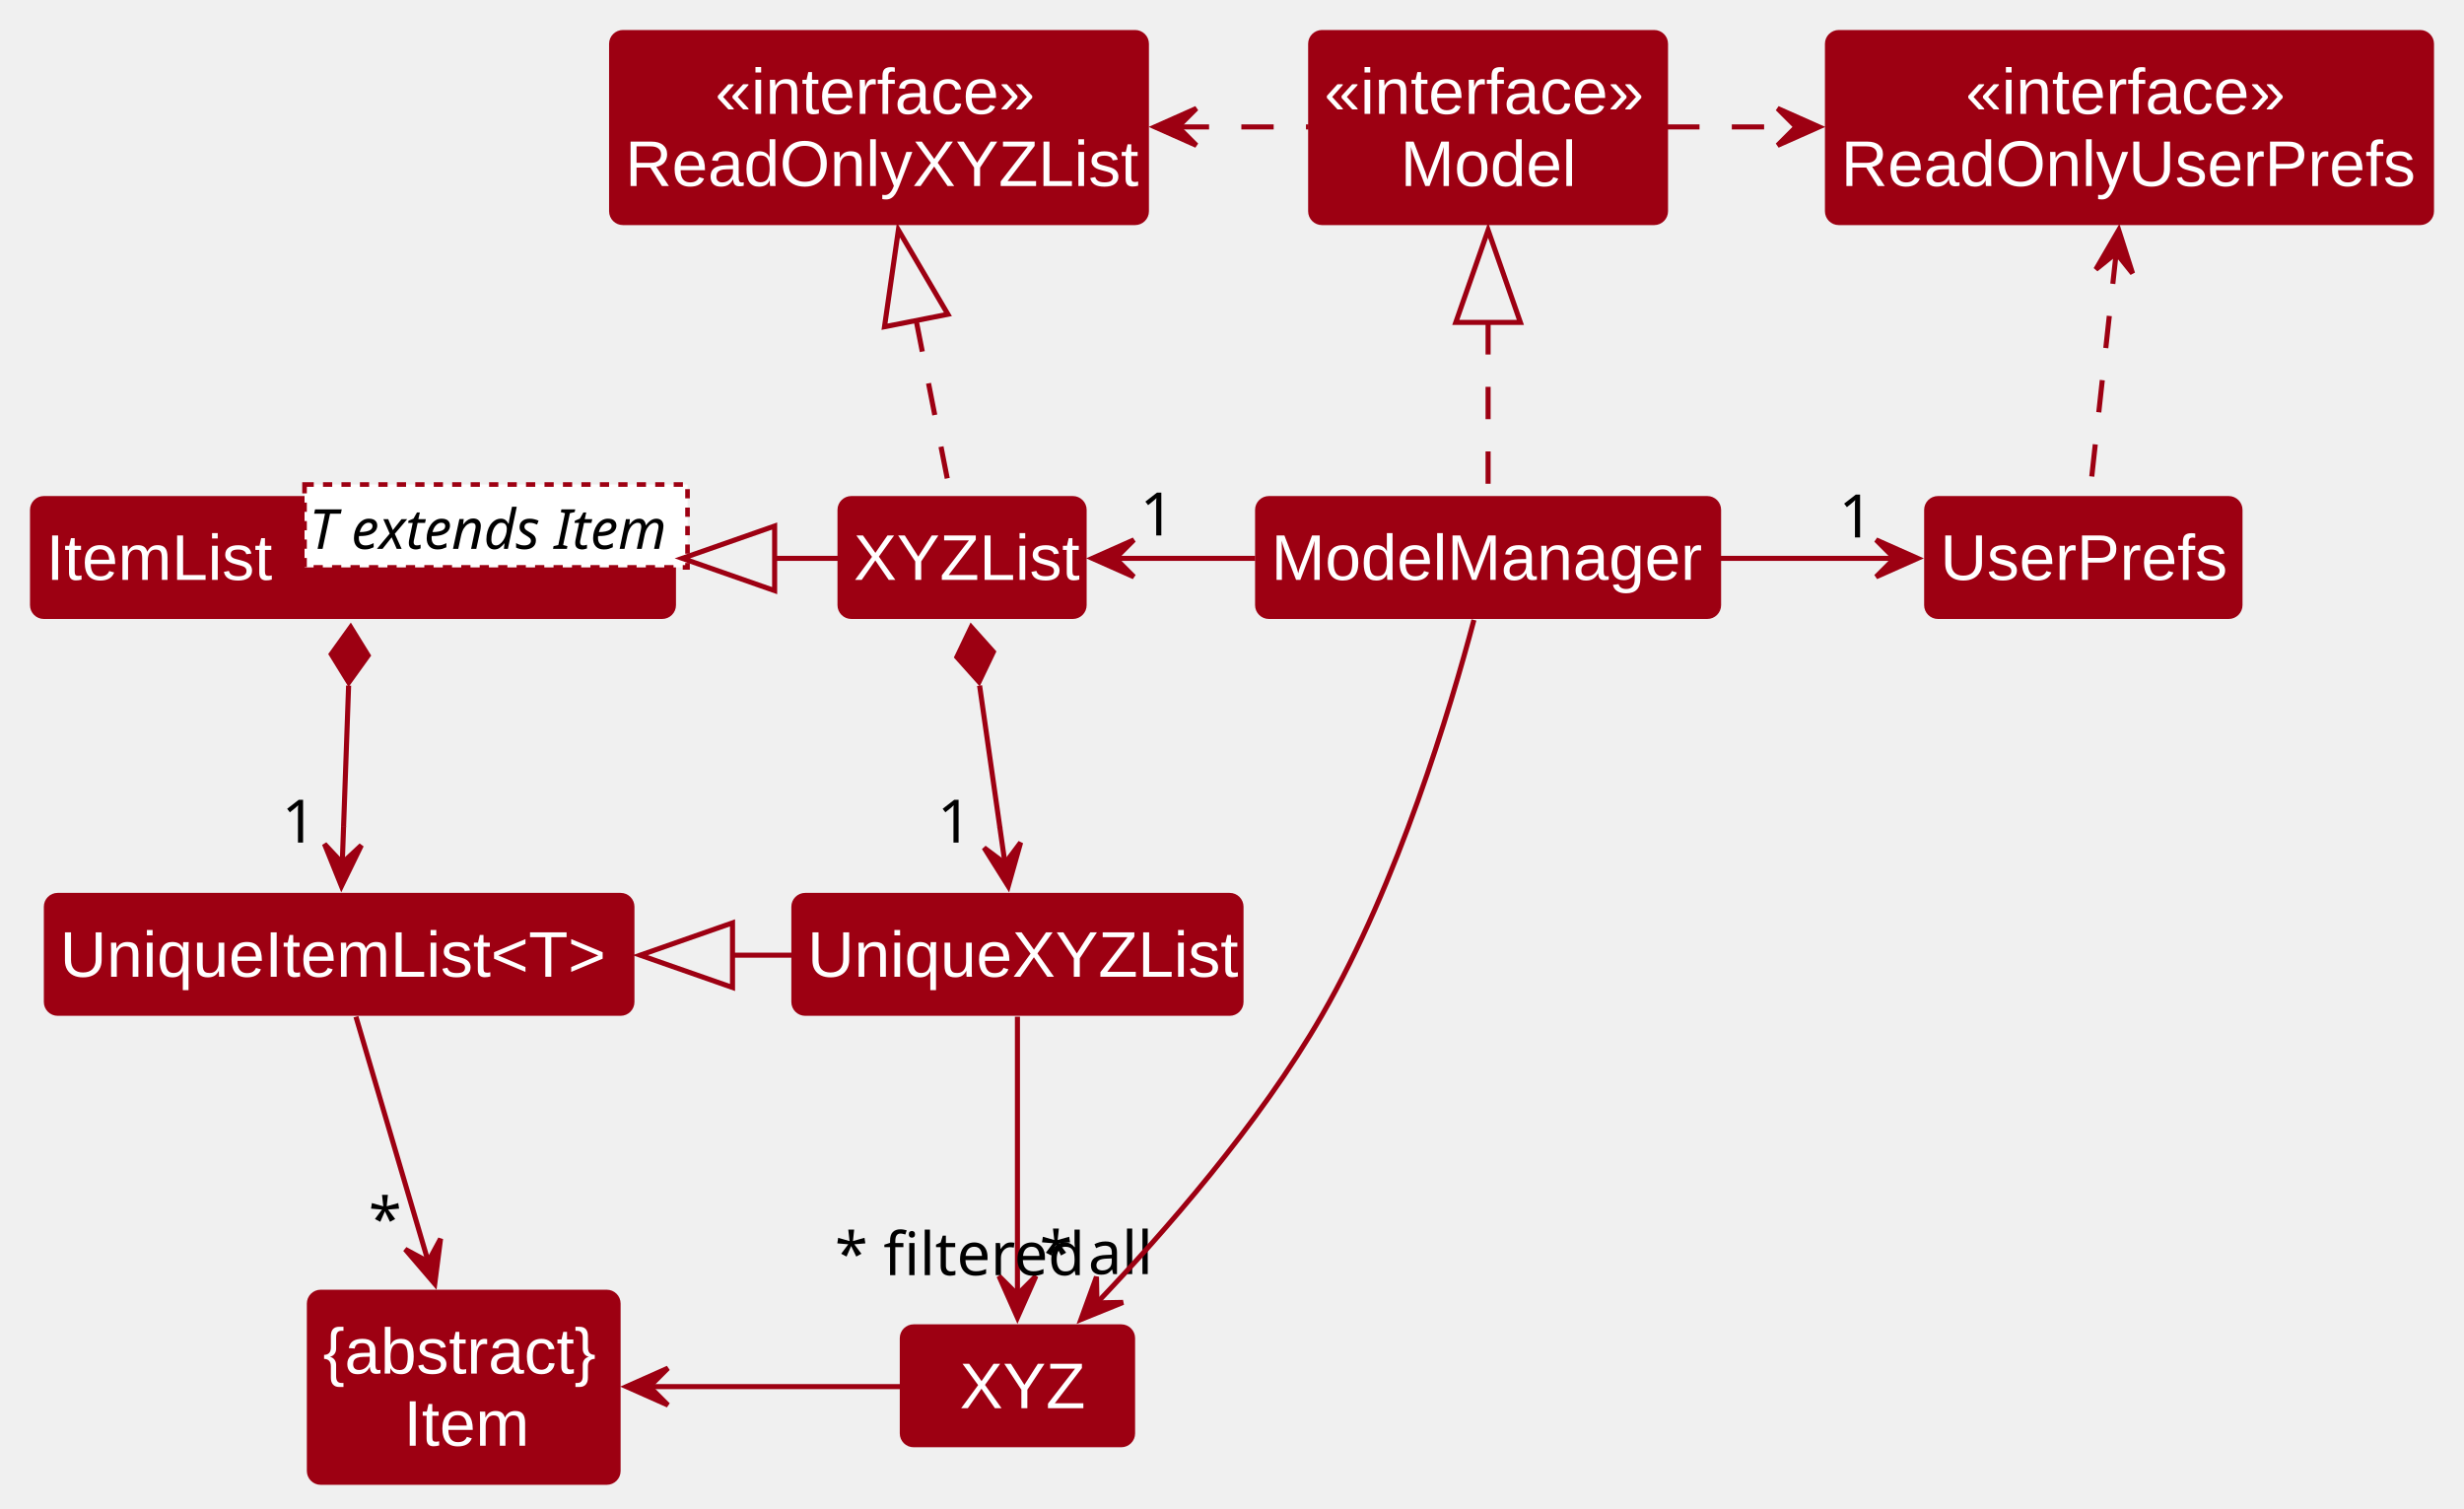
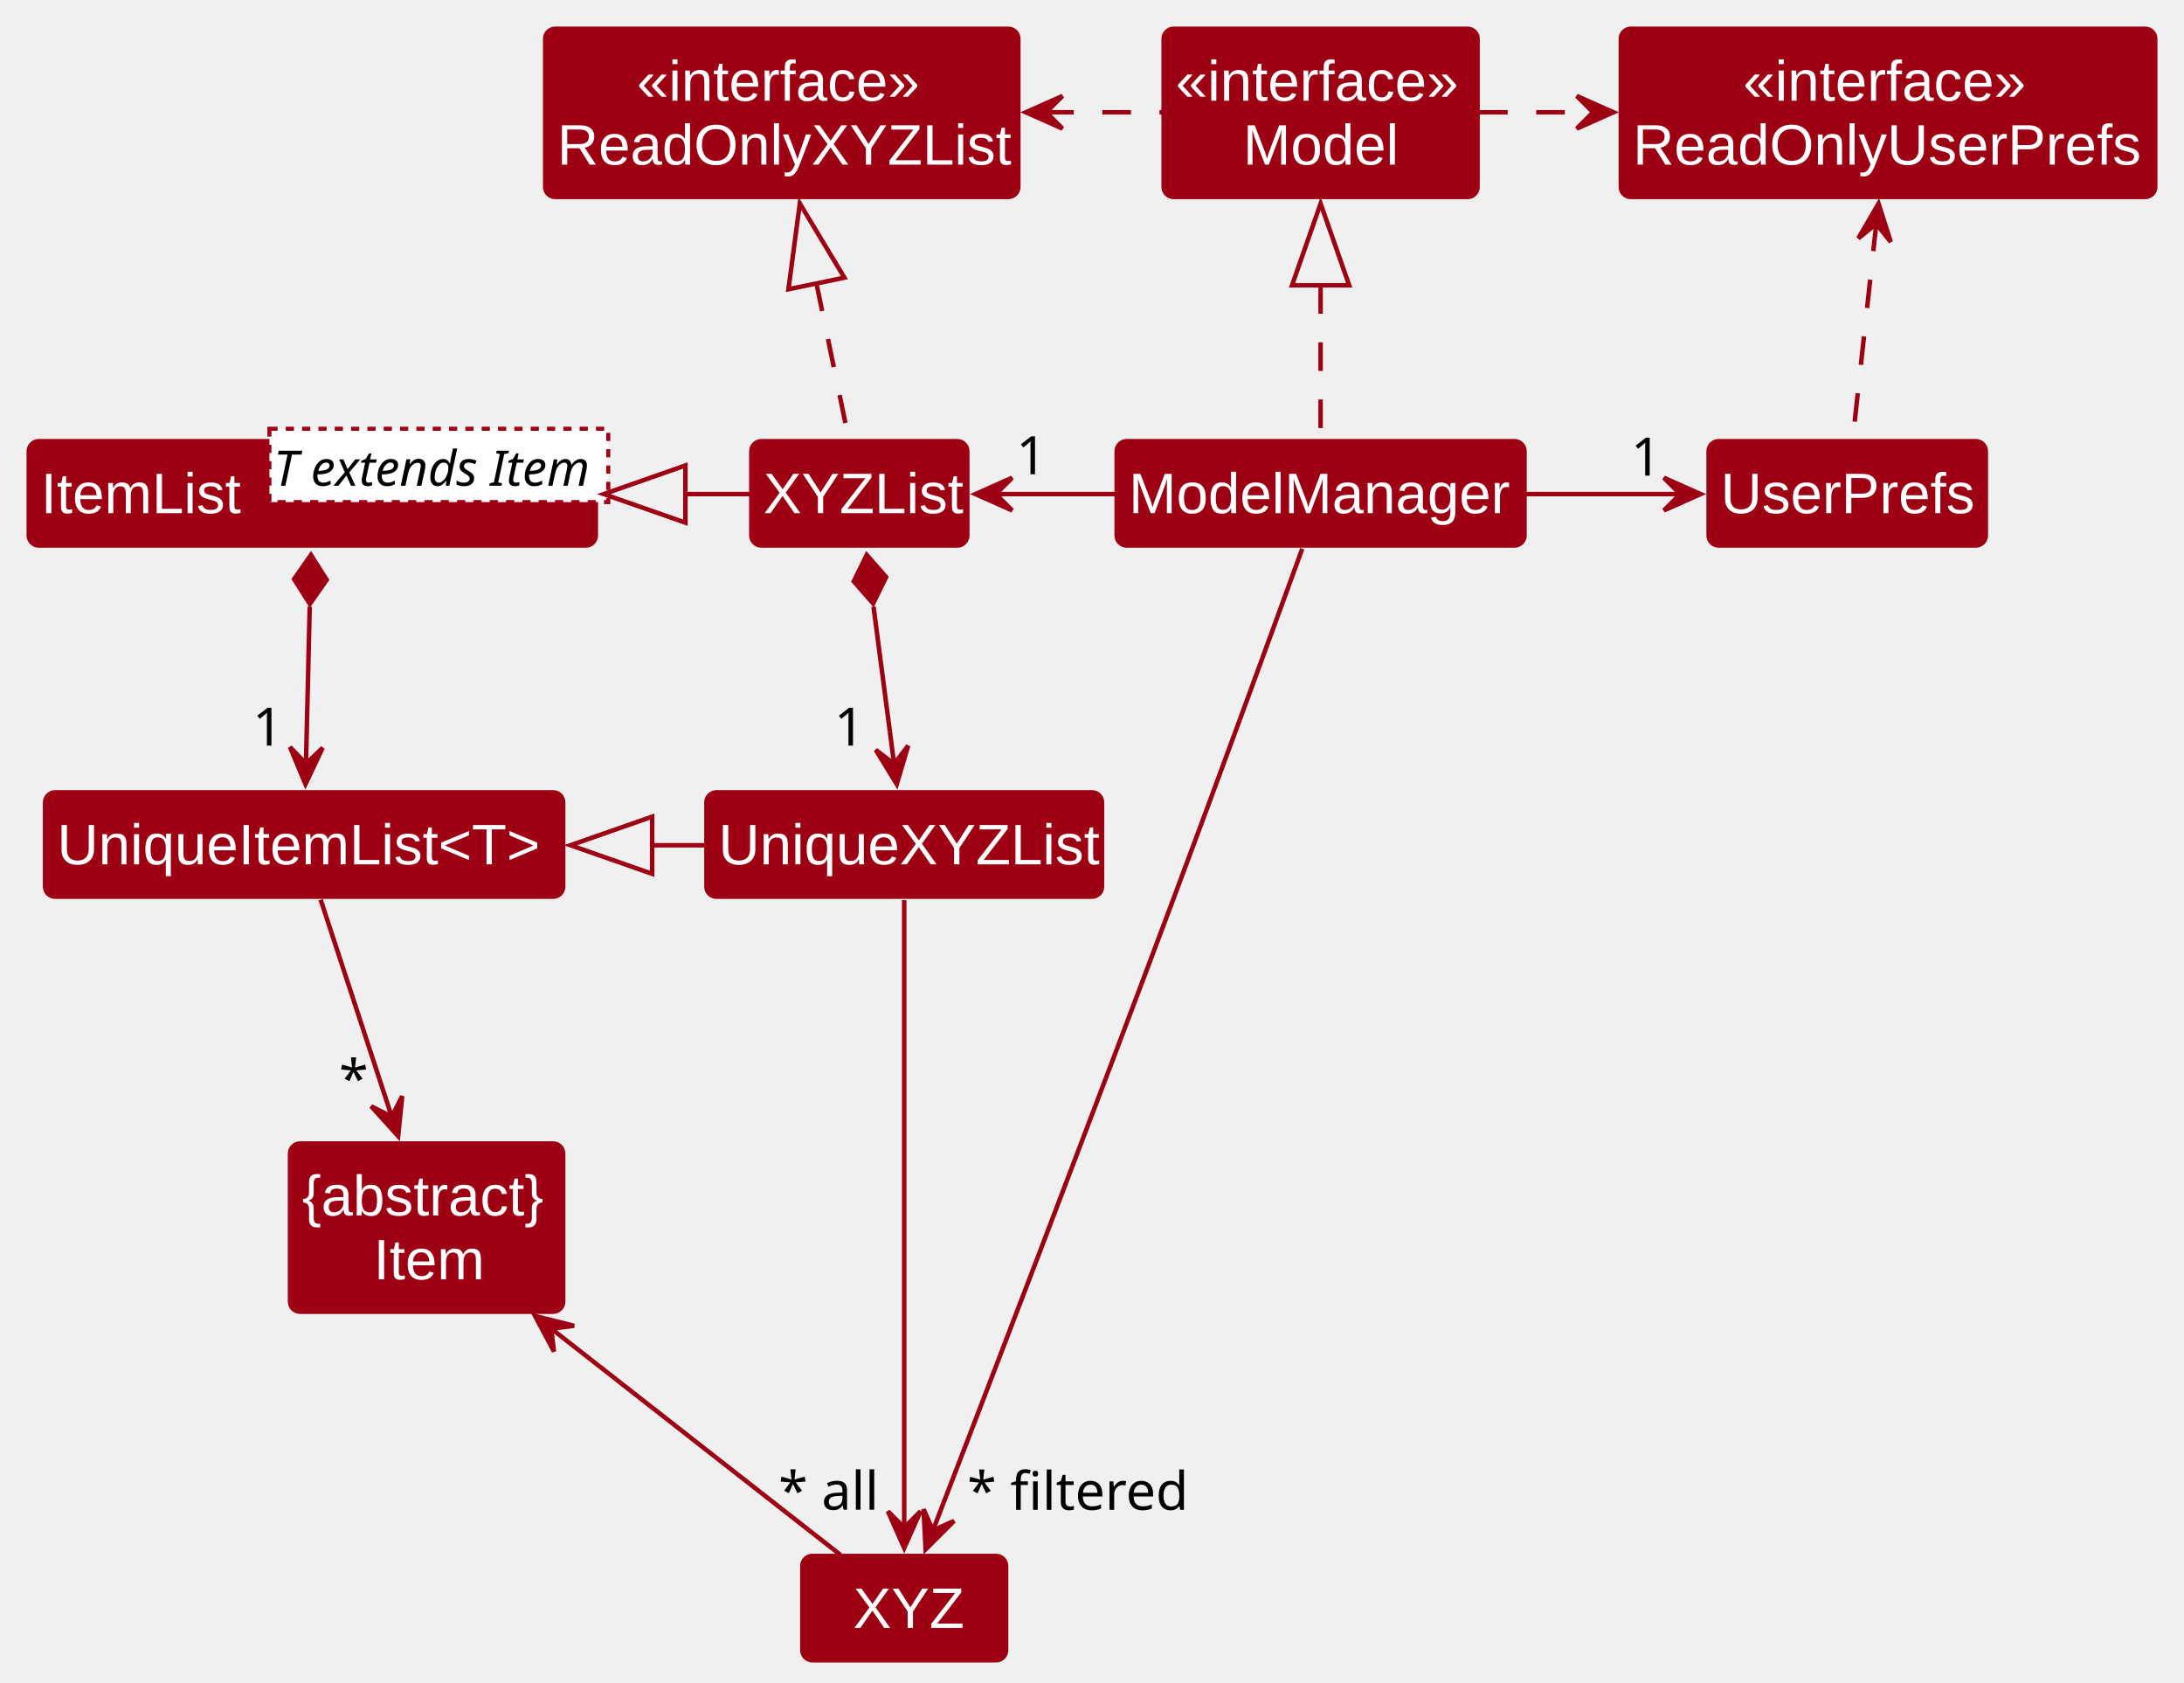
- <svg xmlns="http://www.w3.org/2000/svg" contentStyleType="text/css" height="327px" preserveAspectRatio="none" style="width:534px;height:327px;background:#FFFFFF;" version="1.1" viewBox="0 0 534 327" width="534px" zoomAndPan="magnify">
+ <svg xmlns="http://www.w3.org/2000/svg" contentStyleType="text/css" height="412px" preserveAspectRatio="none" style="width:535px;height:412px;background:#FFFFFF;" version="1.1" viewBox="0 0 535 412" width="535px" zoomAndPan="magnify">
  <defs />
  <g>
    <g id="elem_ReadOnlyXYZList">
-       <rect codeLine="9" fill="#9D0012" height="41.281" id="ReadOnlyXYZList" rx="2.5" ry="2.5" style="stroke:#9D0012;stroke-width:1.0;" width="116" x="132.5" y="7" />
-       <text fill="#FFFFFF" font-family="Arial" font-size="14" lengthAdjust="spacing" textLength="71" x="155" y="24.674">«interface»</text>
-       <text fill="#FFFFFF" font-family="Arial" font-size="14" lengthAdjust="spacing" textLength="110" x="135.5" y="40.315">ReadOnlyXYZList</text>
+       <rect codeLine="9" fill="#9D0012" height="41.281" id="ReadOnlyXYZList" rx="2.5" ry="2.5" style="stroke:#9D0012;stroke-width:1.0;" width="116" x="133.5" y="7" />
+       <text fill="#FFFFFF" font-family="Arial" font-size="14" lengthAdjust="spacing" textLength="71" x="156" y="24.674">«interface»</text>
+       <text fill="#FFFFFF" font-family="Arial" font-size="14" lengthAdjust="spacing" textLength="110" x="136.5" y="40.315">ReadOnlyXYZList</text>
    </g>
    <g id="elem_ReadOnlyUserPrefs">
-       <rect codeLine="10" fill="#9D0012" height="41.281" id="ReadOnlyUserPrefs" rx="2.5" ry="2.5" style="stroke:#9D0012;stroke-width:1.0;" width="131" x="396" y="7" />
-       <text fill="#FFFFFF" font-family="Arial" font-size="14" lengthAdjust="spacing" textLength="71" x="426" y="24.674">«interface»</text>
-       <text fill="#FFFFFF" font-family="Arial" font-size="14" lengthAdjust="spacing" textLength="125" x="399" y="40.315">ReadOnlyUserPrefs</text>
+       <rect codeLine="10" fill="#9D0012" height="41.281" id="ReadOnlyUserPrefs" rx="2.5" ry="2.5" style="stroke:#9D0012;stroke-width:1.0;" width="131" x="397" y="7" />
+       <text fill="#FFFFFF" font-family="Arial" font-size="14" lengthAdjust="spacing" textLength="71" x="427" y="24.674">«interface»</text>
+       <text fill="#FFFFFF" font-family="Arial" font-size="14" lengthAdjust="spacing" textLength="125" x="400" y="40.315">ReadOnlyUserPrefs</text>
    </g>
    <g id="elem_Model">
-       <rect codeLine="11" fill="#9D0012" height="41.281" id="Model" rx="2.5" ry="2.5" style="stroke:#9D0012;stroke-width:1.0;" width="77" x="284" y="7" />
-       <text fill="#FFFFFF" font-family="Arial" font-size="14" lengthAdjust="spacing" textLength="71" x="287" y="24.674">«interface»</text>
-       <text fill="#FFFFFF" font-family="Arial" font-size="14" lengthAdjust="spacing" textLength="38" x="303.5" y="40.315">Model</text>
+       <rect codeLine="11" fill="#9D0012" height="41.281" id="Model" rx="2.5" ry="2.5" style="stroke:#9D0012;stroke-width:1.0;" width="77" x="285" y="7" />
+       <text fill="#FFFFFF" font-family="Arial" font-size="14" lengthAdjust="spacing" textLength="71" x="288" y="24.674">«interface»</text>
+       <text fill="#FFFFFF" font-family="Arial" font-size="14" lengthAdjust="spacing" textLength="38" x="304.5" y="40.315">Model</text>
    </g>
    <g id="elem_XYZList">
-       <rect codeLine="12" fill="#9D0012" height="25.641" id="XYZList" rx="2.5" ry="2.5" style="stroke:#9D0012;stroke-width:1.0;" width="53" x="182" y="108" />
-       <text fill="#FFFFFF" font-family="Arial" font-size="14" lengthAdjust="spacing" textLength="47" x="185" y="125.674">XYZList</text>
+       <rect codeLine="12" fill="#9D0012" height="25.641" id="XYZList" rx="2.5" ry="2.5" style="stroke:#9D0012;stroke-width:1.0;" width="53" x="184" y="108" />
+       <text fill="#FFFFFF" font-family="Arial" font-size="14" lengthAdjust="spacing" textLength="47" x="187" y="125.674">XYZList</text>
    </g>
    <g id="elem_ModelManager">
-       <rect codeLine="13" fill="#9D0012" height="25.641" id="ModelManager" rx="2.5" ry="2.5" style="stroke:#9D0012;stroke-width:1.0;" width="100" x="272.5" y="108" />
-       <text fill="#FFFFFF" font-family="Arial" font-size="14" lengthAdjust="spacing" textLength="94" x="275.5" y="125.674">ModelManager</text>
+       <rect codeLine="13" fill="#9D0012" height="25.641" id="ModelManager" rx="2.5" ry="2.5" style="stroke:#9D0012;stroke-width:1.0;" width="100" x="273.5" y="108" />
+       <text fill="#FFFFFF" font-family="Arial" font-size="14" lengthAdjust="spacing" textLength="94" x="276.5" y="125.674">ModelManager</text>
    </g>
    <g id="elem_UserPrefs">
-       <rect codeLine="14" fill="#9D0012" height="25.641" id="UserPrefs" rx="2.5" ry="2.5" style="stroke:#9D0012;stroke-width:1.0;" width="68" x="417.5" y="108" />
-       <text fill="#FFFFFF" font-family="Arial" font-size="14" lengthAdjust="spacing" textLength="62" x="420.5" y="125.674">UserPrefs</text>
+       <rect codeLine="14" fill="#9D0012" height="25.641" id="UserPrefs" rx="2.5" ry="2.5" style="stroke:#9D0012;stroke-width:1.0;" width="68" x="418.5" y="108" />
+       <text fill="#FFFFFF" font-family="Arial" font-size="14" lengthAdjust="spacing" textLength="62" x="421.5" y="125.674">UserPrefs</text>
    </g>
    <g id="elem_UniqueXYZList">
-       <rect codeLine="15" fill="#9D0012" height="25.641" id="UniqueXYZList" rx="2.5" ry="2.5" style="stroke:#9D0012;stroke-width:1.0;" width="97" x="172" y="194" />
-       <text fill="#FFFFFF" font-family="Arial" font-size="14" lengthAdjust="spacing" textLength="91" x="175" y="211.674">UniqueXYZList</text>
+       <rect codeLine="15" fill="#9D0012" height="25.641" id="UniqueXYZList" rx="2.5" ry="2.5" style="stroke:#9D0012;stroke-width:1.0;" width="97" x="173" y="194" />
+       <text fill="#FFFFFF" font-family="Arial" font-size="14" lengthAdjust="spacing" textLength="91" x="176" y="211.674">UniqueXYZList</text>
    </g>
    <g id="elem_XYZ">
-       <rect codeLine="16" fill="#9D0012" height="25.641" id="XYZ" rx="2.5" ry="2.5" style="stroke:#9D0012;stroke-width:1.0;" width="50" x="195.5" y="287.5" />
-       <text fill="#FFFFFF" font-family="Arial" font-size="14" lengthAdjust="spacing" textLength="25" x="208" y="305.174">XYZ</text>
+       <rect codeLine="16" fill="#9D0012" height="25.641" id="XYZ" rx="2.5" ry="2.5" style="stroke:#9D0012;stroke-width:1.0;" width="50" x="196.5" y="381" />
+       <text fill="#FFFFFF" font-family="Arial" font-size="14" lengthAdjust="spacing" textLength="25" x="209" y="398.674">XYZ</text>
    </g>
    <g id="elem_Item">
-       <rect codeLine="17" fill="#9D0012" height="41.281" id="Item" rx="2.5" ry="2.5" style="stroke:#9D0012;stroke-width:1.0;" width="67" x="67" y="280" />
-       <text fill="#FFFFFF" font-family="Arial" font-size="14" lengthAdjust="spacing" textLength="61" x="70" y="297.674">{abstract}</text>
-       <text fill="#FFFFFF" font-family="Arial" font-size="14" lengthAdjust="spacing" textLength="26" x="87.5" y="313.315">Item</text>
+       <rect codeLine="17" fill="#9D0012" height="41.281" id="Item" rx="2.5" ry="2.5" style="stroke:#9D0012;stroke-width:1.0;" width="67" x="71" y="280" />
+       <text fill="#FFFFFF" font-family="Arial" font-size="14" lengthAdjust="spacing" textLength="61" x="74" y="297.674">{abstract}</text>
+       <text fill="#FFFFFF" font-family="Arial" font-size="14" lengthAdjust="spacing" textLength="26" x="91.5" y="313.315">Item</text>
    </g>
    <g id="elem_ItemList">
      <rect codeLine="18" fill="#9D0012" height="25.641" id="ItemList" rx="2.5" ry="2.5" style="stroke:#9D0012;stroke-width:1.0;" width="139" x="7" y="108" />
      <text fill="#FFFFFF" font-family="Arial" font-size="14" lengthAdjust="spacing" textLength="48" x="10" y="125.674">ItemList</text>
      <rect fill="#FFFFFF" height="17.961" style="stroke:#9D0012;stroke-width:1.0;stroke-dasharray:2.0,2.0;" width="83" x="66" y="105" />
      <text fill="#000000" font-family="sans-serif" font-size="12" font-style="italic" lengthAdjust="spacing" textLength="81" x="67" y="118.949">T extends Item</text>
    </g>
    <g id="elem_UniqueItemList">
-       <rect codeLine="19" fill="#9D0012" height="25.641" id="UniqueItemList" rx="2.5" ry="2.5" style="stroke:#9D0012;stroke-width:1.0;" width="127" x="10" y="194" />
-       <text fill="#FFFFFF" font-family="Arial" font-size="14" lengthAdjust="spacing" textLength="117" x="13" y="211.674">UniqueItemList&lt;T&gt;</text>
+       <rect codeLine="19" fill="#9D0012" height="25.641" id="UniqueItemList" rx="2.5" ry="2.5" style="stroke:#9D0012;stroke-width:1.0;" width="127" x="11" y="194" />
+       <text fill="#FFFFFF" font-family="Arial" font-size="14" lengthAdjust="spacing" textLength="117" x="14" y="211.674">UniqueItemList&lt;T&gt;</text>
    </g>
    <g id="link_Model_ModelManager">
-       <path codeLine="21" d="M322.5,69.83 C322.5,83.63 322.5,97.96 322.5,107.76 " fill="none" id="Model-backto-ModelManager" style="stroke:#9D0012;stroke-width:1.1;stroke-dasharray:7.0,7.0;" />
-       <polygon fill="none" points="315.5,69.87,322.5,49.87,329.5,69.87,315.5,69.87" style="stroke:#9D0012;stroke-width:1.1;" />
+       <path codeLine="21" d="M323.5,69.83 C323.5,83.63 323.5,97.96 323.5,107.76 " fill="none" id="Model-backto-ModelManager" style="stroke:#9D0012;stroke-width:1.1;stroke-dasharray:7.0,7.0;" />
+       <polygon fill="none" points="316.5,69.87,323.5,49.87,330.5,69.87,316.5,69.87" style="stroke:#9D0012;stroke-width:1.1;" />
    </g>
    <g id="link_Model_ReadOnlyUserPrefs">
-       <path codeLine="22" d="M361.32,27.5 C370.65,27.5 379.98,27.5 389.3,27.5 " fill="none" id="Model-to-ReadOnlyUserPrefs" style="stroke:#9D0012;stroke-width:1.1;stroke-dasharray:7.0,7.0;" />
-       <polygon fill="#9D0012" points="394.24,27.5,385.24,23.5,389.24,27.5,385.24,31.5,394.24,27.5" style="stroke:#9D0012;stroke-width:1.1;" />
+       <path codeLine="22" d="M362.32,27.5 C371.65,27.5 380.98,27.5 390.3,27.5 " fill="none" id="Model-to-ReadOnlyUserPrefs" style="stroke:#9D0012;stroke-width:1.1;stroke-dasharray:7.0,7.0;" />
+       <polygon fill="#9D0012" points="395.24,27.5,386.24,23.5,390.24,27.5,386.24,31.5,395.24,27.5" style="stroke:#9D0012;stroke-width:1.1;" />
    </g>
    <g id="link_ReadOnlyXYZList_Model">
-       <path codeLine="23" d="M255.03,27.5 C264.56,27.5 274.09,27.5 283.62,27.5 " fill="none" id="ReadOnlyXYZList-backto-Model" style="stroke:#9D0012;stroke-width:1.1;stroke-dasharray:7.0,7.0;" />
-       <polygon fill="#9D0012" points="250.28,27.5,259.28,31.5,255.28,27.5,259.28,23.5,250.28,27.5" style="stroke:#9D0012;stroke-width:1.1;" />
+       <path codeLine="23" d="M256.03,27.5 C265.56,27.5 275.09,27.5 284.62,27.5 " fill="none" id="ReadOnlyXYZList-backto-Model" style="stroke:#9D0012;stroke-width:1.1;stroke-dasharray:7.0,7.0;" />
+       <polygon fill="#9D0012" points="251.28,27.5,260.28,31.5,256.28,27.5,260.28,23.5,251.28,27.5" style="stroke:#9D0012;stroke-width:1.1;" />
    </g>
    <g id="link_XYZList_ModelManager">
-       <path codeLine="24" d="M241.55,121 C251.71,121 261.88,121 272.04,121 " fill="none" id="XYZList-backto-ModelManager" style="stroke:#9D0012;stroke-width:1.1;" />
-       <polygon fill="#9D0012" points="236.73,121,245.73,125,241.73,121,245.73,117,236.73,121" style="stroke:#9D0012;stroke-width:1.1;" />
-       <text fill="#000000" font-family="sans-serif" font-size="13" lengthAdjust="spacing" textLength="7" x="247.074" y="116.036">1</text>
+       <path codeLine="24" d="M243.83,121 C253.58,121 263.32,121 273.07,121 " fill="none" id="XYZList-backto-ModelManager" style="stroke:#9D0012;stroke-width:1.1;" />
+       <polygon fill="#9D0012" points="238.94,121,247.94,125,243.94,121,247.94,117,238.94,121" style="stroke:#9D0012;stroke-width:1.1;" />
+       <text fill="#000000" font-family="sans-serif" font-size="13" lengthAdjust="spacing" textLength="7" x="248.929" y="116.138">1</text>
    </g>
    <g id="link_ModelManager_UserPrefs">
-       <path codeLine="25" d="M372.89,121 C385.56,121 398.22,121 410.89,121 " fill="none" id="ModelManager-to-UserPrefs" style="stroke:#9D0012;stroke-width:1.1;" />
-       <polygon fill="#9D0012" points="415.59,121,406.59,117,410.59,121,406.59,125,415.59,121" style="stroke:#9D0012;stroke-width:1.1;" />
-       <text fill="#000000" font-family="sans-serif" font-size="13" lengthAdjust="spacing" textLength="7" x="398.506" y="116.47">1</text>
+       <path codeLine="25" d="M373.89,121 C386.56,121 399.22,121 411.89,121 " fill="none" id="ModelManager-to-UserPrefs" style="stroke:#9D0012;stroke-width:1.1;" />
+       <polygon fill="#9D0012" points="416.59,121,407.59,117,411.59,121,407.59,125,416.59,121" style="stroke:#9D0012;stroke-width:1.1;" />
+       <text fill="#000000" font-family="sans-serif" font-size="13" lengthAdjust="spacing" textLength="7" x="399.506" y="116.47">1</text>
    </g>
    <g id="link_ReadOnlyUserPrefs_UserPrefs">
-       <path codeLine="26" d="M458.65,54.55 C456.74,72.02 454.32,94.22 452.84,107.76 " fill="none" id="ReadOnlyUserPrefs-backto-UserPrefs" style="stroke:#9D0012;stroke-width:1.1;stroke-dasharray:7.0,7.0;" />
-       <polygon fill="#9D0012" points="459.17,49.86,454.217,58.373,458.627,54.831,462.169,59.241,459.17,49.86" style="stroke:#9D0012;stroke-width:1.1;" />
+       <path codeLine="26" d="M459.65,54.55 C457.74,72.02 455.32,94.22 453.84,107.76 " fill="none" id="ReadOnlyUserPrefs-backto-UserPrefs" style="stroke:#9D0012;stroke-width:1.1;stroke-dasharray:7.0,7.0;" />
+       <polygon fill="#9D0012" points="460.17,49.86,455.217,58.373,459.627,54.831,463.169,59.241,460.17,49.86" style="stroke:#9D0012;stroke-width:1.1;" />
    </g>
    <g id="link_ReadOnlyXYZList_XYZList">
-       <path codeLine="28" d="M198.53,69.33 C201.28,83.28 204.14,97.85 206.09,107.76 " fill="none" id="ReadOnlyXYZList-backto-XYZList" style="stroke:#9D0012;stroke-width:1.1;stroke-dasharray:7.0,7.0;" />
-       <polygon fill="none" points="191.69,70.81,194.7,49.84,205.43,68.11,191.69,70.81" style="stroke:#9D0012;stroke-width:1.1;" />
+       <path codeLine="28" d="M199.98,69.33 C202.88,83.28 205.9,97.85 207.96,107.76 " fill="none" id="ReadOnlyXYZList-backto-XYZList" style="stroke:#9D0012;stroke-width:1.1;stroke-dasharray:7.0,7.0;" />
+       <polygon fill="none" points="193.14,70.84,195.93,49.84,206.85,68,193.14,70.84" style="stroke:#9D0012;stroke-width:1.1;" />
    </g>
    <g id="link_XYZList_UniqueXYZList">
-       <path codeLine="29" d="M212.3,148.58 C213.71,158.45 215.31,169.65 216.72,179.52 " fill="none" id="XYZList-UniqueXYZList" style="stroke:#9D0012;stroke-width:1.1;" />
-       <polygon fill="#9D0012" points="210.48,135.89,207.371,142.396,212.181,147.769,215.29,141.262,210.48,135.89" style="stroke:#9D0012;stroke-width:1.1;" />
-       <polygon fill="#9D0012" points="218.51,192.06,221.193,182.583,217.801,187.111,213.274,183.719,218.51,192.06" style="stroke:#9D0012;stroke-width:1.1;" />
-       <line style="stroke:#9D0012;stroke-width:1.1;" x1="217.801" x2="216.67" y1="187.111" y2="179.185" />
-       <text fill="#000000" font-family="sans-serif" font-size="13" lengthAdjust="spacing" textLength="7" x="203.136" y="182.604">1</text>
+       <path codeLine="29" d="M213.98,148.58 C215.26,158.34 216.71,169.39 217.99,179.17 " fill="none" id="XYZList-UniqueXYZList" style="stroke:#9D0012;stroke-width:1.1;" />
+       <polygon fill="#9D0012" points="212.32,135.9,209.139,142.372,213.889,147.797,217.07,141.325,212.32,135.9" style="stroke:#9D0012;stroke-width:1.1;" />
+       <polygon fill="#9D0012" points="219.67,192.05,222.47,182.608,219.022,187.092,214.538,183.644,219.67,192.05" style="stroke:#9D0012;stroke-width:1.1;" />
+       <line style="stroke:#9D0012;stroke-width:1.1;" x1="219.022" x2="217.985" y1="187.092" y2="179.16" />
+       <text fill="#000000" font-family="sans-serif" font-size="13" lengthAdjust="spacing" textLength="7" x="204.341" y="182.604">1</text>
    </g>
    <g id="link_UniqueXYZList_XYZ">
-       <path codeLine="30" d="M220.5,220.34 C220.5,235.89 220.5,262.77 220.5,280.84 " fill="none" id="UniqueXYZList-to-XYZ" style="stroke:#9D0012;stroke-width:1.1;" />
-       <polygon fill="#9D0012" points="220.5,285.55,224.5,276.55,220.5,280.55,216.5,276.55,220.5,285.55" style="stroke:#9D0012;stroke-width:1.1;" />
-       <text fill="#000000" font-family="sans-serif" font-size="13" lengthAdjust="spacing" textLength="22" x="225.294" y="276.118">* all</text>
+       <path codeLine="30" d="M221.5,220.43 C221.5,252.15 221.5,336.31 221.5,374.13 " fill="none" id="UniqueXYZList-to-XYZ" style="stroke:#9D0012;stroke-width:1.1;" />
+       <polygon fill="#9D0012" points="221.5,379.11,225.5,370.11,221.5,374.11,217.5,370.11,221.5,379.11" style="stroke:#9D0012;stroke-width:1.1;" />
+       <text fill="#000000" font-family="sans-serif" font-size="13" lengthAdjust="spacing" textLength="22" x="190.706" y="369.714">* all</text>
    </g>
    <g id="link_ModelManager_XYZ">
-       <path codeLine="32" d="M319.43,134.35 C314.34,153.53 303.05,191.26 286.5,220 C272.87,243.67 252.11,267.3 237.52,282.57 " fill="none" id="ModelManager-to-XYZ" style="stroke:#9D0012;stroke-width:1.1;" />
-       <polygon fill="#9D0012" points="234.26,285.95,243.387,282.248,237.731,282.351,237.628,276.695,234.26,285.95" style="stroke:#9D0012;stroke-width:1.1;" />
-       <text fill="#000000" font-family="sans-serif" font-size="13" lengthAdjust="spacing" textLength="47" x="180.928" y="276.347">* filtered</text>
+       <path codeLine="32" d="M319,134.39 C312.24,153.01 299,189.28 287.5,220 C266.26,276.73 240.53,343.68 228.43,375.06 " fill="none" id="ModelManager-to-XYZ" style="stroke:#9D0012;stroke-width:1.1;" />
+       <polygon fill="#9D0012" points="226.74,379.44,233.708,372.48,228.538,374.774,226.244,369.604,226.74,379.44" style="stroke:#9D0012;stroke-width:1.1;" />
+       <text fill="#000000" font-family="sans-serif" font-size="13" lengthAdjust="spacing" textLength="47" x="236.937" y="369.748">* filtered</text>
    </g>
    <g id="link_ItemList_UniqueItemList">
-       <path codeLine="34" d="M75.55,148.58 C75.2,158.34 74.81,169.39 74.46,179.17 " fill="none" id="ItemList-UniqueItemList" style="stroke:#9D0012;stroke-width:1.1;" />
-       <polygon fill="#9D0012" points="76,135.91,71.792,141.766,75.578,147.903,79.787,142.047,76,135.91" style="stroke:#9D0012;stroke-width:1.1;" />
-       <polygon fill="#9D0012" points="74,192.04,78.314,183.186,74.176,187.043,70.319,182.905,74,192.04" style="stroke:#9D0012;stroke-width:1.1;" />
-       <line style="stroke:#9D0012;stroke-width:1.1;" x1="74.176" x2="74.465" y1="187.043" y2="179.05" />
-       <text fill="#000000" font-family="sans-serif" font-size="13" lengthAdjust="spacing" textLength="7" x="61.074" y="182.604">1</text>
+       <path codeLine="34" d="M75.87,148.58 C75.63,158.34 75.37,169.39 75.14,179.17 " fill="none" id="ItemList-UniqueItemList" style="stroke:#9D0012;stroke-width:1.1;" />
+       <polygon fill="#9D0012" points="76.17,135.91,72.033,141.816,75.893,147.907,80.031,142.001,76.17,135.91" style="stroke:#9D0012;stroke-width:1.1;" />
+       <polygon fill="#9D0012" points="74.83,192.04,79.037,183.135,74.945,187.041,71.039,182.95,74.83,192.04" style="stroke:#9D0012;stroke-width:1.1;" />
+       <line style="stroke:#9D0012;stroke-width:1.1;" x1="74.945" x2="75.14" y1="187.041" y2="179.045" />
+       <text fill="#000000" font-family="sans-serif" font-size="13" lengthAdjust="spacing" textLength="7" x="61.883" y="182.604">1</text>
    </g>
    <g id="link_UniqueItemList_Item">
-       <path codeLine="35" d="M77.14,220.34 C81.14,233.89 87.68,256.05 92.82,273.48 " fill="none" id="UniqueItemList-to-Item" style="stroke:#9D0012;stroke-width:1.1;" />
-       <polygon fill="#9D0012" points="94.22,278.22,95.479,268.452,92.79,273.429,87.813,270.74,94.22,278.22" style="stroke:#9D0012;stroke-width:1.1;" />
-       <text fill="#000000" font-family="sans-serif" font-size="13" lengthAdjust="spacing" textLength="5" x="79.881" y="268.817">*</text>
+       <path codeLine="35" d="M78.55,220.34 C82.99,233.89 90.26,256.05 95.97,273.48 " fill="none" id="UniqueItemList-to-Item" style="stroke:#9D0012;stroke-width:1.1;" />
+       <polygon fill="#9D0012" points="97.53,278.23,98.523,268.431,95.97,273.479,90.922,270.927,97.53,278.23" style="stroke:#9D0012;stroke-width:1.1;" />
+       <text fill="#000000" font-family="sans-serif" font-size="13" lengthAdjust="spacing" textLength="5" x="83.056" y="268.817">*</text>
    </g>
    <g id="link_UniqueItemList_UniqueXYZList">
-       <path codeLine="37" d="M158.52,207 C162.92,207 167.31,207 171.71,207 " fill="none" id="UniqueItemList-backto-UniqueXYZList" style="stroke:#9D0012;stroke-width:1.1;" />
-       <polygon fill="none" points="158.75,214,138.75,207,158.75,200,158.75,214" style="stroke:#9D0012;stroke-width:1.1;" />
+       <path codeLine="37" d="M159.52,207 C163.92,207 168.31,207 172.71,207 " fill="none" id="UniqueItemList-backto-UniqueXYZList" style="stroke:#9D0012;stroke-width:1.1;" />
+       <polygon fill="none" points="159.75,214,139.75,207,159.75,200,159.75,214" style="stroke:#9D0012;stroke-width:1.1;" />
    </g>
    <g id="link_ItemList_XYZList">
-       <path codeLine="38" d="M167.68,121 C172.39,121 177.1,121 181.8,121 " fill="none" id="ItemList-backto-XYZList" style="stroke:#9D0012;stroke-width:1.1;" />
-       <polygon fill="none" points="167.88,128,147.88,121,167.88,114,167.88,128" style="stroke:#9D0012;stroke-width:1.1;" />
+       <path codeLine="38" d="M167.66,121 C173.01,121 178.35,121 183.7,121 " fill="none" id="ItemList-backto-XYZList" style="stroke:#9D0012;stroke-width:1.1;" />
+       <polygon fill="none" points="167.89,128,147.89,121,167.89,114,167.89,128" style="stroke:#9D0012;stroke-width:1.1;" />
    </g>
    <g id="link_Item_XYZ">
-       <path codeLine="39" d="M140.44,300.5 C158.71,300.5 176.97,300.5 195.23,300.5 " fill="none" id="Item-backto-XYZ" style="stroke:#9D0012;stroke-width:1.1;" />
-       <polygon fill="#9D0012" points="135.76,300.5,144.76,304.5,140.76,300.5,144.76,296.5,135.76,300.5" style="stroke:#9D0012;stroke-width:1.1;" />
+       <path codeLine="39" d="M134.91,325.28 C157.64,343.05 187.78,366.63 205.85,380.76 " fill="none" id="Item-backto-XYZ" style="stroke:#9D0012;stroke-width:1.1;" />
+       <polygon fill="#9D0012" points="131.08,322.29,135.702,330.987,135.018,325.372,140.633,324.687,131.08,322.29" style="stroke:#9D0012;stroke-width:1.1;" />
    </g>
  </g>
</svg>
